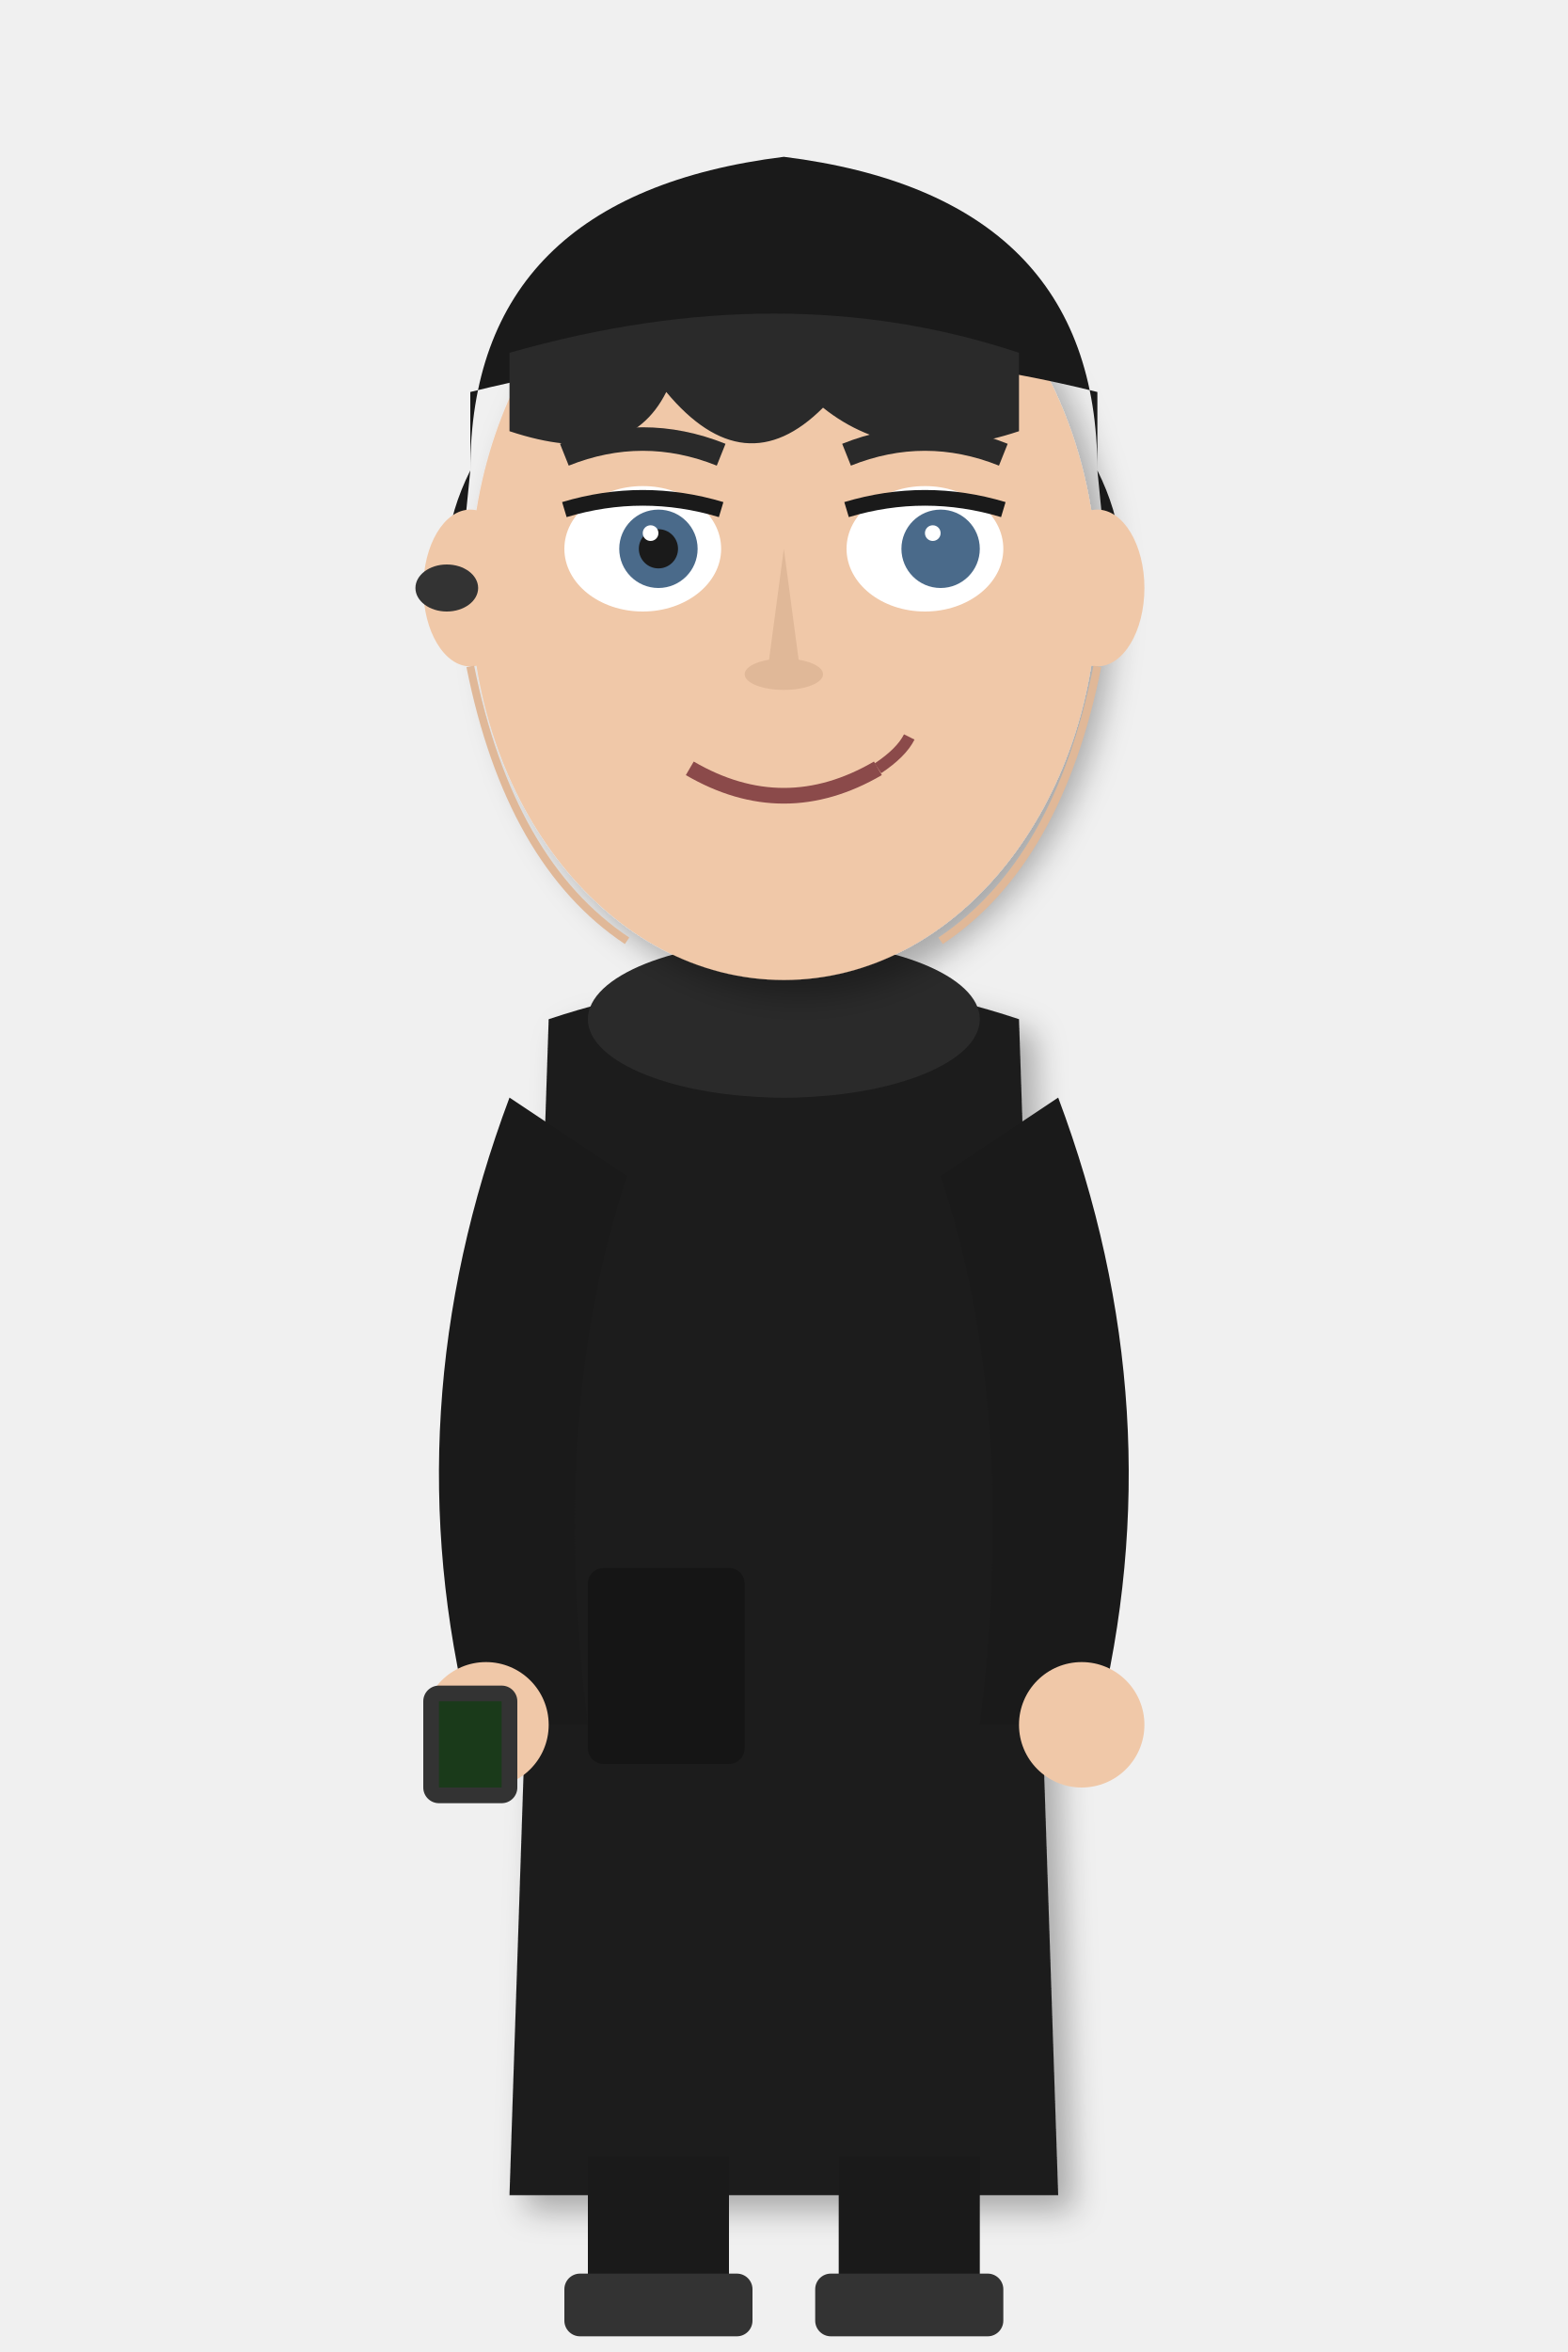
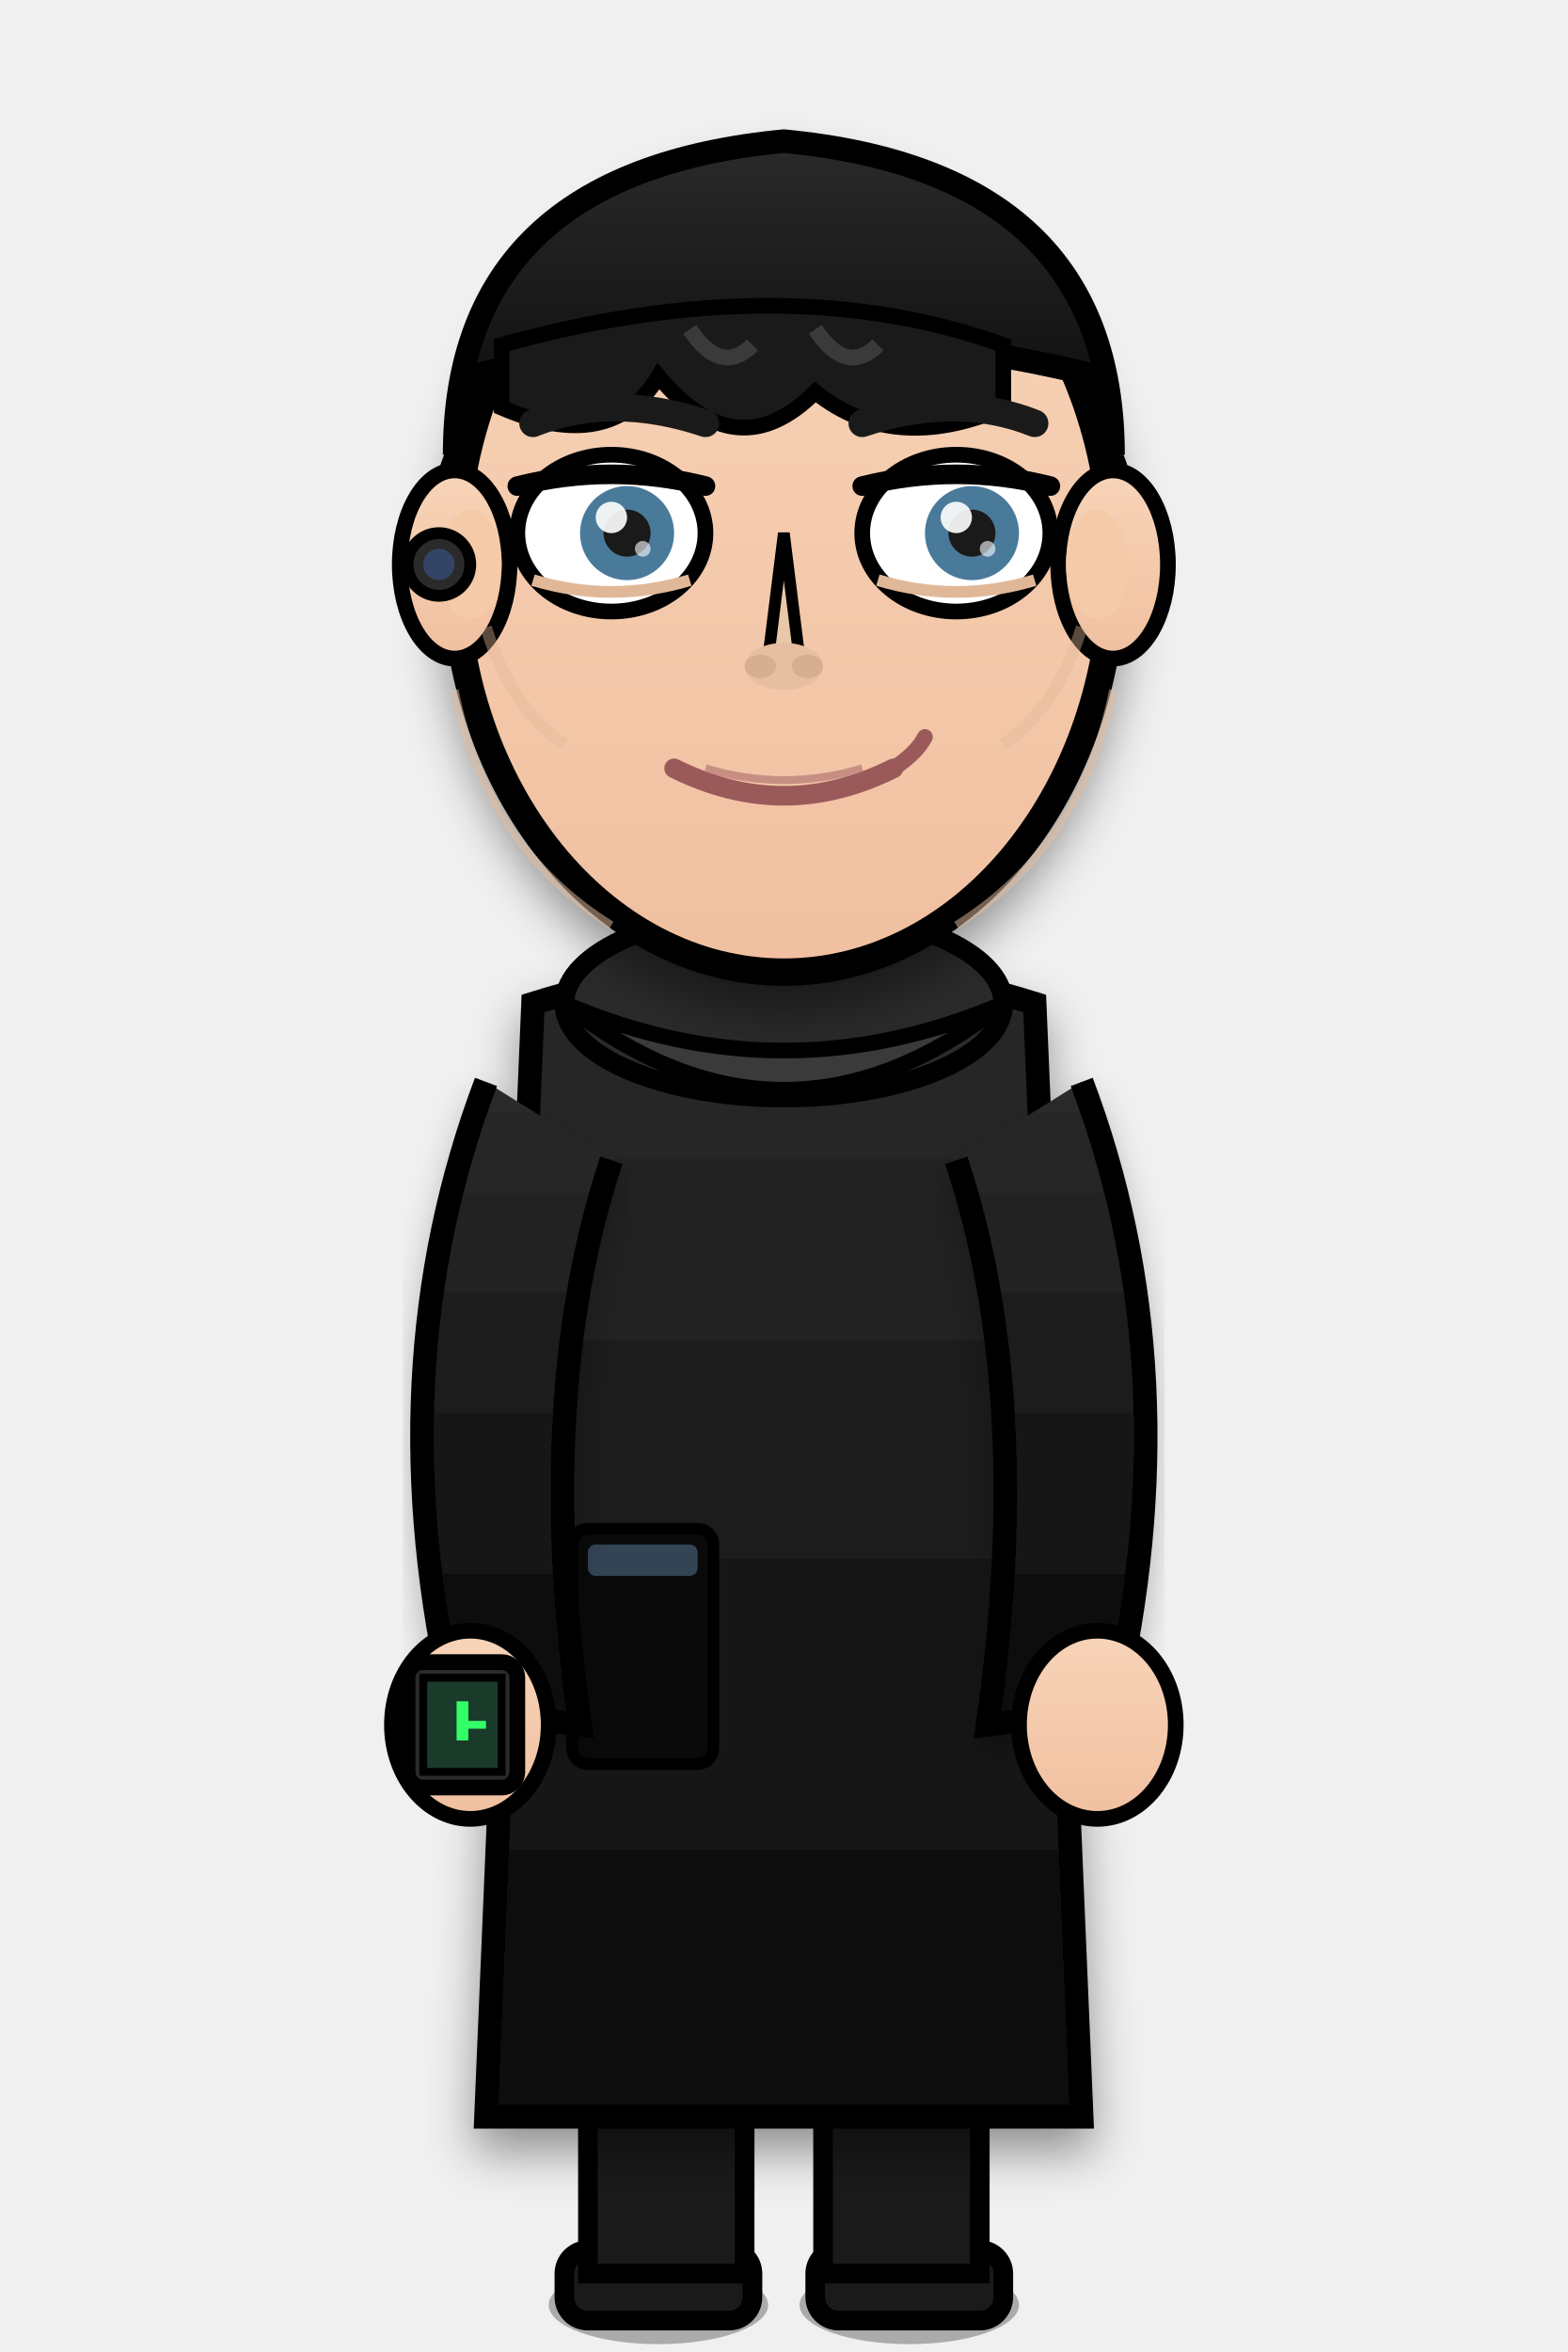
<svg xmlns="http://www.w3.org/2000/svg" viewBox="0 0 200 300">
  <defs>
-     <filter id="shadow" x="-10%" y="-10%" width="120%" height="120%">
-       <feDropShadow dx="2" dy="2" stdDeviation="2" flood-opacity="0.3" />
+     <linearGradient id="skinGrad" x1="0%" y1="0%" x2="0%" y2="100%">
+       <stop offset="0%" style="stop-color:#f8d4b8" />
+       <stop offset="100%" style="stop-color:#f0c0a0" />
+     </linearGradient>
+     <linearGradient id="hairGrad" x1="0%" y1="0%" x2="0%" y2="100%">
+       <stop offset="0%" style="stop-color:#2a2a2a" />
+       <stop offset="100%" style="stop-color:#0a0a0a" />
+     </linearGradient>
+     <linearGradient id="turtleneckGrad" x1="0%" y1="0%" x2="0%" y2="100%">
+       <stop offset="0%" style="stop-color:#2a2a2a" />
+       <stop offset="100%" style="stop-color:#0a0a0a" />
+     </linearGradient>
+     <filter id="shadow">
+       <feDropShadow dx="0" dy="3" stdDeviation="3" flood-opacity="0.4" />
+     </filter>
+     <filter id="lightShadow">
+       <feDropShadow dx="0" dy="2" stdDeviation="2" flood-opacity="0.25" />
    </filter>
  </defs>
-   <path d="M70,130 L65,280 L135,280 L130,130 Q100,120 70,130 Z" fill="#1a1a1a" filter="url(#shadow)" />
-   <path d="M75,130 Q100,140 125,130 Q100,150 75,130 Z" fill="#2a2a2a" />
-   <ellipse cx="100" cy="130" rx="25" ry="10" fill="#2a2a2a" />
-   <rect x="75" y="275" width="18" height="20" fill="#1a1a1a" />
-   <rect x="107" y="275" width="18" height="20" fill="#1a1a1a" />
-   <rect x="72" y="290" width="24" height="8" rx="2" fill="#333" />
-   <rect x="104" y="290" width="24" height="8" rx="2" fill="#333" />
-   <path d="M65,140 Q50,180 60,220 L75,220 Q70,180 80,150" fill="#1a1a1a" />
-   <path d="M135,140 Q150,180 140,220 L125,220 Q130,180 120,150" fill="#1a1a1a" />
-   <circle cx="62" cy="220" r="8" fill="#f0c8a8" />
-   <circle cx="138" cy="220" r="8" fill="#f0c8a8" />
-   <ellipse cx="100" cy="75" rx="40" ry="50" fill="#f0c8a8" filter="url(#shadow)" />
-   <path d="M60,60 Q60,25 100,20 Q140,25 140,60 L140,50 Q100,40 60,50 Z" fill="#1a1a1a" />
-   <path d="M60,60 Q55,70 58,80" fill="#1a1a1a" />
-   <path d="M140,60 Q145,70 142,80" fill="#1a1a1a" />
-   <path d="M65,55 Q80,60 85,50 Q95,62 105,52 Q115,60 130,55 L130,45 Q100,35 65,45 Z" fill="#2a2a2a" />
-   <ellipse cx="60" cy="75" rx="6" ry="10" fill="#f0c8a8" />
-   <ellipse cx="140" cy="75" rx="6" ry="10" fill="#f0c8a8" />
-   <ellipse cx="82" cy="70" rx="10" ry="8" fill="#fff" />
-   <ellipse cx="118" cy="70" rx="10" ry="8" fill="#fff" />
-   <circle cx="84" cy="70" r="5" fill="#4a6a8a" />
-   <circle cx="84" cy="70" r="2.5" fill="#1a1a1a" />
-   <circle cx="120" cy="70" r="2.5" fill="#1a1a1a" />
-   <circle cx="120" cy="70" r="5" fill="#4a6a8a" />
-   <circle cx="83" cy="68" r="1" fill="#fff" />
-   <circle cx="119" cy="68" r="1" fill="#fff" />
-   <path d="M72,65 Q82,62 92,65" stroke="#1a1a1a" stroke-width="2" fill="none" />
-   <path d="M108,65 Q118,62 128,65" stroke="#1a1a1a" stroke-width="2" fill="none" />
-   <path d="M72,58 Q82,54 92,58" stroke="#2a2a2a" stroke-width="3" fill="none" />
-   <path d="M108,58 Q118,54 128,58" stroke="#2a2a2a" stroke-width="3" fill="none" />
-   <path d="M100,70 L98,85 L102,85 Z" fill="#e0b898" />
-   <ellipse cx="100" cy="86" rx="5" ry="2" fill="#e0b898" />
-   <path d="M88,98 Q100,105 112,98" stroke="#8b4a4a" stroke-width="2" fill="none" />
-   <path d="M112,98 Q115,96 116,94" stroke="#8b4a4a" stroke-width="1.5" fill="none" />
-   <path d="M60,85 Q65,110 80,120" stroke="#e0b898" stroke-width="1" fill="none" />
-   <path d="M140,85 Q135,110 120,120" stroke="#e0b898" stroke-width="1" fill="none" />
-   <ellipse cx="57" cy="75" rx="4" ry="3" fill="#333" />
-   <rect x="54" y="215" width="12" height="15" fill="#333" rx="2" />
-   <rect x="56" y="217" width="8" height="11" fill="#1a3a1a" />
-   <rect x="75" y="200" width="20" height="25" fill="#151515" rx="2" />
+   <ellipse cx="84" cy="294" rx="14" ry="5" fill="#0a0a0a" opacity="0.3" />
+   <ellipse cx="116" cy="294" rx="14" ry="5" fill="#0a0a0a" opacity="0.3" />
+   <rect x="72" y="287" width="24" height="9" rx="3" fill="#1a1a1a" stroke="#000" stroke-width="2.5" />
+   <rect x="104" y="287" width="24" height="9" rx="3" fill="#1a1a1a" stroke="#000" stroke-width="2.5" />
+   <line x1="78" y1="290" x2="90" y2="290" stroke="#333" stroke-width="1" />
+   <line x1="110" y1="290" x2="122" y2="290" stroke="#333" stroke-width="1" />
+   <rect x="75" y="268" width="20" height="22" fill="#1a1a1a" stroke="#000" stroke-width="2.5" />
+   <rect x="105" y="268" width="20" height="22" fill="#1a1a1a" stroke="#000" stroke-width="2.5" />
+   <path d="M68,128 L62,270 L138,270 L132,128 Q100,118 68,128 Z" fill="url(#turtleneckGrad)" stroke="#000" stroke-width="3" filter="url(#shadow)" />
+   <ellipse cx="100" cy="128" rx="28" ry="12" fill="#2a2a2a" stroke="#000" stroke-width="2.5" />
+   <path d="M72,128 Q100,140 128,128 Q100,150 72,128 Z" fill="#3a3a3a" stroke="#000" stroke-width="2" />
+   <rect x="73" y="195" width="18" height="30" fill="#0a0a0a" stroke="#000" stroke-width="1.5" rx="2" />
+   <rect x="75" y="197" width="14" height="4" fill="#334455" rx="1" />
+   <path d="M62,138 Q48,175 58,218 L74,220 Q68,178 78,148" fill="url(#turtleneckGrad)" stroke="#000" stroke-width="3" filter="url(#lightShadow)" />
+   <path d="M138,138 Q152,175 142,218 L126,220 Q132,178 122,148" fill="url(#turtleneckGrad)" stroke="#000" stroke-width="3" filter="url(#lightShadow)" />
+   <ellipse cx="60" cy="220" rx="10" ry="12" fill="url(#skinGrad)" stroke="#000" stroke-width="2" />
+   <ellipse cx="140" cy="220" rx="10" ry="12" fill="url(#skinGrad)" stroke="#000" stroke-width="2" />
+   <rect x="52" y="212" width="14" height="16" fill="#2a2a2a" stroke="#000" stroke-width="2" rx="2" />
+   <rect x="54" y="214" width="10" height="12" fill="#1a3a2a" stroke="#000" stroke-width="1" />
+   <line x1="59" y1="217" x2="59" y2="222" stroke="#33ff66" stroke-width="1.5" />
+   <line x1="59" y1="220" x2="62" y2="220" stroke="#33ff66" stroke-width="1" />
+   <ellipse cx="100" cy="72" rx="42" ry="52" fill="url(#skinGrad)" stroke="#000" stroke-width="3.5" filter="url(#shadow)" />
+   <path d="M58,58 Q58,22 100,18 Q142,22 142,58 L140,48 Q100,38 60,48 Z" fill="url(#hairGrad)" stroke="#000" stroke-width="3" />
+   <path d="M58,58 Q54,68 56,82" fill="url(#hairGrad)" stroke="#000" stroke-width="2.5" />
+   <path d="M142,58 Q146,68 144,82" fill="url(#hairGrad)" stroke="#000" stroke-width="2.5" />
+   <path d="M64,52 Q78,58 84,48 Q94,60 104,50 Q114,58 128,52 L128,44 Q100,34 64,44 Z" fill="#1a1a1a" stroke="#000" stroke-width="2" />
+   <path d="M88,42 Q92,48 96,44" stroke="#3a3a3a" stroke-width="2" fill="none" />
+   <path d="M104,42 Q108,48 112,44" stroke="#3a3a3a" stroke-width="2" fill="none" />
+   <ellipse cx="58" cy="72" rx="7" ry="12" fill="url(#skinGrad)" stroke="#000" stroke-width="2" />
+   <ellipse cx="60" cy="72" rx="4" ry="7" fill="#f5caa8" />
+   <ellipse cx="142" cy="72" rx="7" ry="12" fill="url(#skinGrad)" stroke="#000" stroke-width="2" />
+   <ellipse cx="140" cy="72" rx="4" ry="7" fill="#f5caa8" />
+   <circle cx="56" cy="72" r="4" fill="#2a2a2a" stroke="#000" stroke-width="1.5" />
+   <circle cx="56" cy="72" r="2" fill="#334466" />
+   <ellipse cx="78" cy="68" rx="12" ry="10" fill="#fff" stroke="#000" stroke-width="2" />
+   <ellipse cx="122" cy="68" rx="12" ry="10" fill="#fff" stroke="#000" stroke-width="2" />
+   <circle cx="80" cy="68" r="6" fill="#4a7a9a" />
+   <circle cx="124" cy="68" r="6" fill="#4a7a9a" />
+   <circle cx="80" cy="68" r="3" fill="#1a1a1a" />
+   <circle cx="124" cy="68" r="3" fill="#1a1a1a" />
+   <circle cx="78" cy="66" r="2" fill="#fff" opacity="0.9" />
+   <circle cx="122" cy="66" r="2" fill="#fff" opacity="0.9" />
+   <circle cx="82" cy="70" r="1" fill="#fff" opacity="0.6" />
+   <circle cx="126" cy="70" r="1" fill="#fff" opacity="0.6" />
+   <path d="M66,62 Q78,59 90,62" stroke="#000" stroke-width="2.5" fill="none" stroke-linecap="round" />
+   <path d="M110,62 Q122,59 134,62" stroke="#000" stroke-width="2.5" fill="none" stroke-linecap="round" />
+   <path d="M68,74 Q78,77 88,74" stroke="#e0b898" stroke-width="1.5" fill="none" />
+   <path d="M112,74 Q122,77 132,74" stroke="#e0b898" stroke-width="1.5" fill="none" />
+   <path d="M68,54 Q78,50 90,54" stroke="#1a1a1a" stroke-width="3.5" fill="none" stroke-linecap="round" />
+   <path d="M110,54 Q122,50 132,54" stroke="#1a1a1a" stroke-width="3.5" fill="none" stroke-linecap="round" />
+   <path d="M100,68 L98,84 L102,84 Z" fill="#e8c8a8" stroke="#000" stroke-width="1.5" />
+   <ellipse cx="100" cy="85" rx="5" ry="3" fill="#e5bfa0" />
+   <ellipse cx="97" cy="85" rx="2" ry="1.5" fill="#d5af90" />
+   <ellipse cx="103" cy="85" rx="2" ry="1.5" fill="#d5af90" />
+   <path d="M86,98 Q100,105 114,98" stroke="#9b5a5a" stroke-width="2.5" fill="none" stroke-linecap="round" />
+   <path d="M114,98 Q117,96 118,94" stroke="#9b5a5a" stroke-width="2" fill="none" stroke-linecap="round" />
+   <path d="M90,98 Q100,101 110,98" stroke="#aa6a6a" stroke-width="1" fill="none" opacity="0.6" />
+   <path d="M62,80 Q65,90 72,95" stroke="#e0b898" stroke-width="1.5" fill="none" opacity="0.4" />
+   <path d="M138,80 Q135,90 128,95" stroke="#e0b898" stroke-width="1.5" fill="none" opacity="0.4" />
+   <path d="M58,88 Q62,108 78,118" stroke="#e5bfa0" stroke-width="1" fill="none" opacity="0.5" />
+   <path d="M142,88 Q138,108 122,118" stroke="#e5bfa0" stroke-width="1" fill="none" opacity="0.5" />
</svg>
